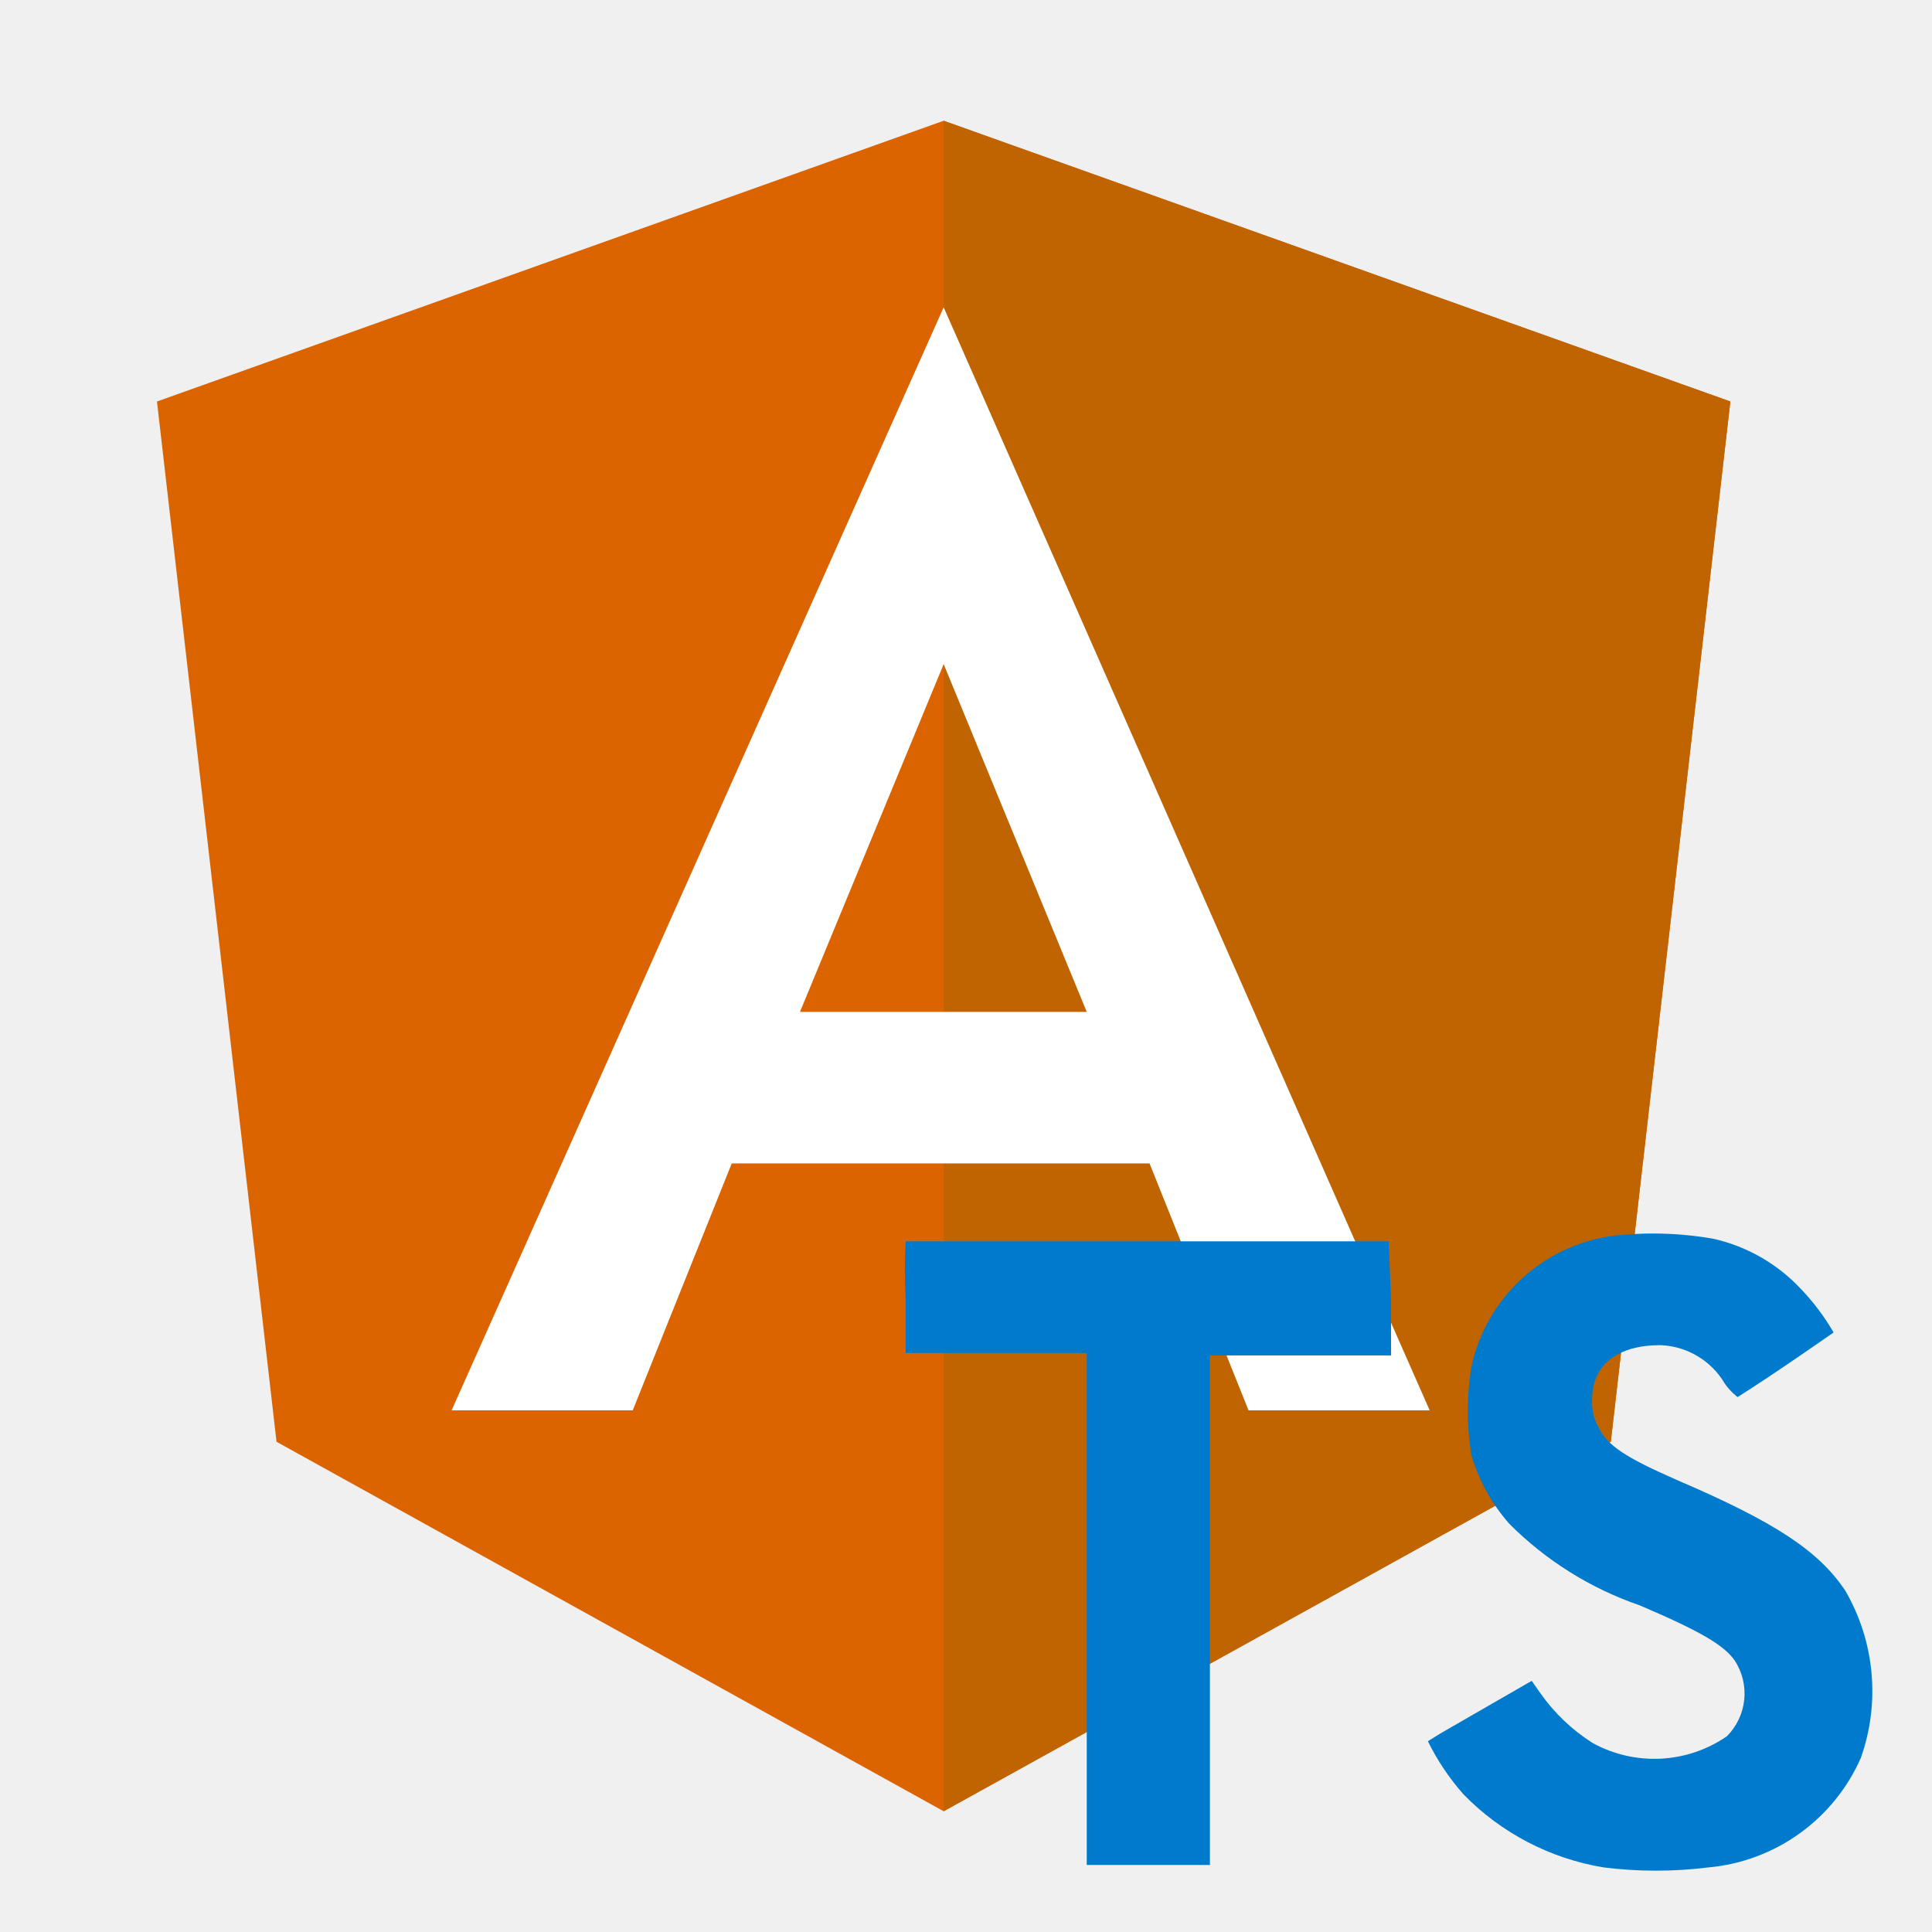
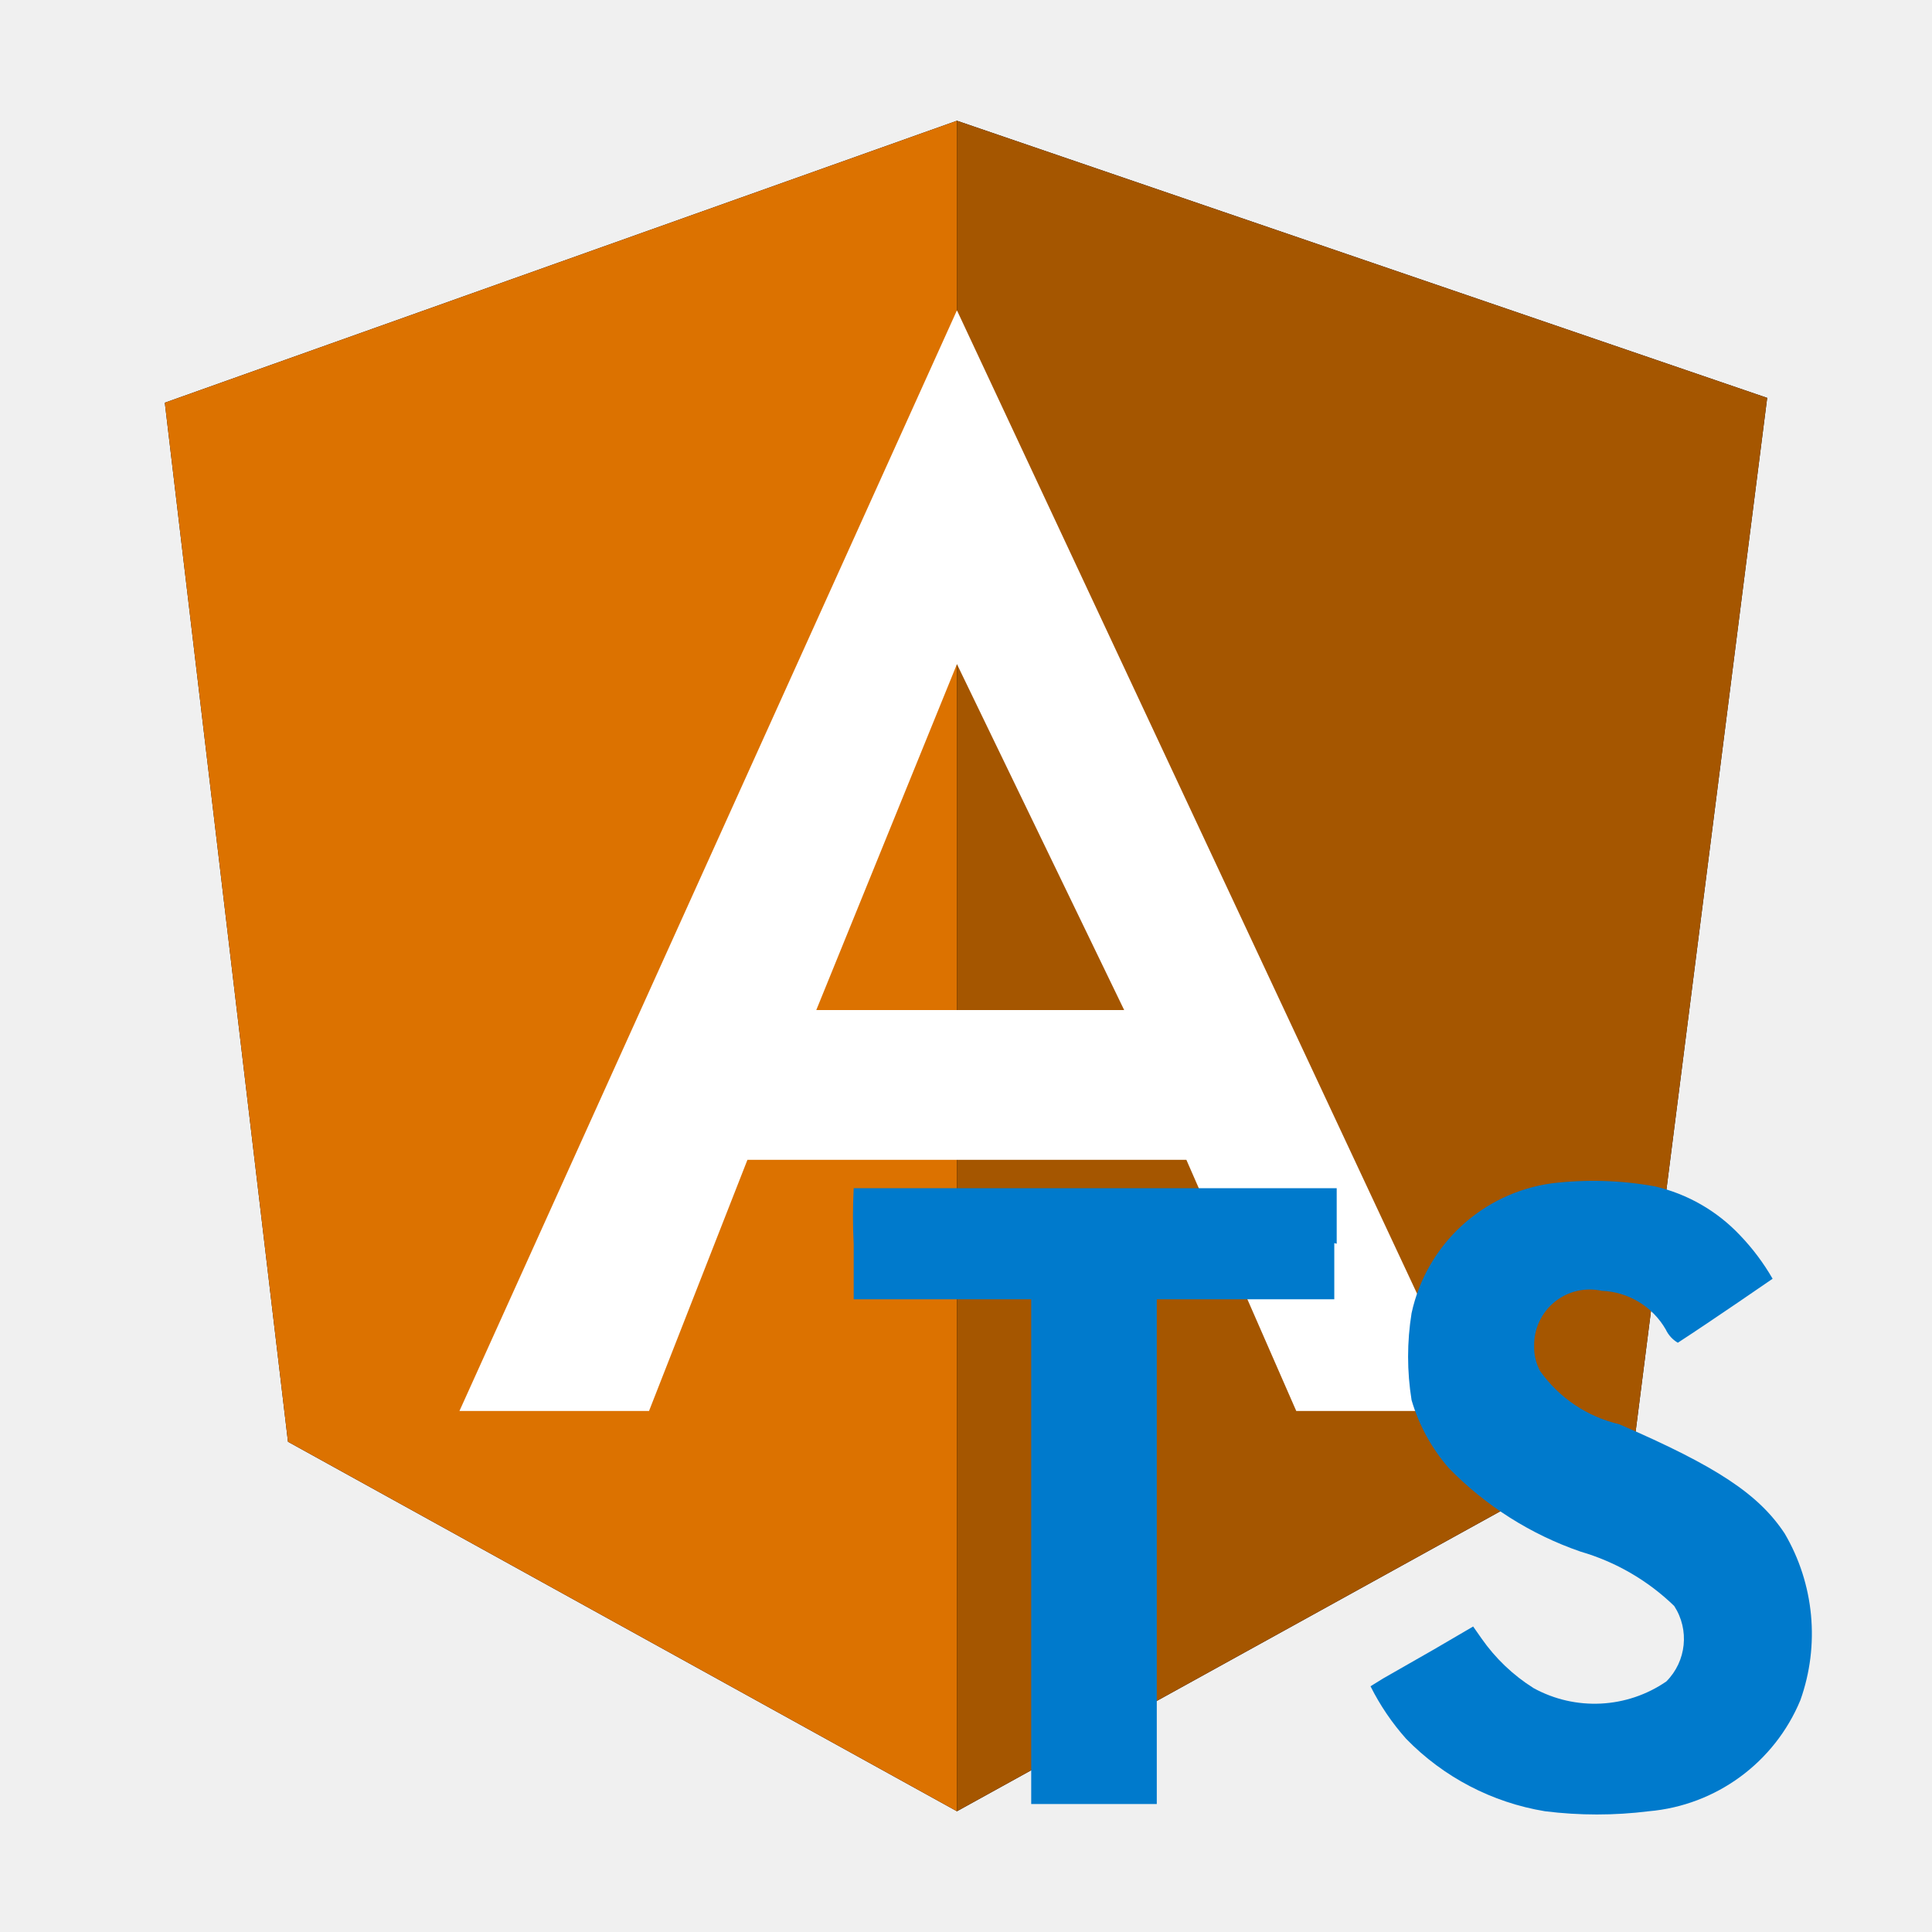
- <svg xmlns="http://www.w3.org/2000/svg" viewBox="0 0 32 32">
-   <g id="ng2_pipe_ts">
-     <polygon points="15.63 2 15.63 2 15.63 2 2.6 6.65 4.58 23.88 15.63 30 15.63 30 15.63 30 26.68 23.88 28.66 6.65 15.63 2" style="fill:#db6300" />
-     <polygon points="15.63 2 15.63 5.11 15.63 5.09 15.63 19.28 15.63 19.28 15.63 30 15.63 30 26.68 23.88 28.66 6.65 15.63 2" style="fill:#bf6400" />
-     <path d="M15.63,5.09,7.48,23.36h3l1.64-4.09h6.92l1.64,4.09h3L15.63,5.09ZM18,16.76H13.25L15.63,11Z" style="fill:#fff" />
-     <path d="M28.39,20.52a2.84,2.84,0,0,1,1.43.82,3.76,3.76,0,0,1,.55.73s-1,.7-1.59,1.07c0,0-.11-.08-.21-.22a1.29,1.29,0,0,0-1.07-.64c-.69,0-1.14.31-1.13.92a.84.84,0,0,0,.1.43c.15.31.43.5,1.32.89,1.63.7,2.33,1.17,2.77,1.82a3.31,3.31,0,0,1,.26,2.78,3.06,3.06,0,0,1-2.52,1.81,7,7,0,0,1-1.74,0,4.19,4.19,0,0,1-2.32-1.21,4,4,0,0,1-.59-.88l.21-.13.85-.49.66-.38.14.2a3.06,3.06,0,0,0,.87.83,2.12,2.12,0,0,0,2.22-.11,1,1,0,0,0,.13-1.26c-.18-.25-.54-.47-1.57-.91A5.64,5.64,0,0,1,25,25.24a3,3,0,0,1-.63-1.14,4.57,4.57,0,0,1,0-1.46,2.78,2.78,0,0,1,2.34-2.17A5.78,5.78,0,0,1,28.39,20.52Zm-5.35,1v.93h-3v8.44H18V22.41H15V21.5a9,9,0,0,1,0-.94s1.82,0,4,0h4Z" style="fill:#007acc" />
+ <svg xmlns="http://www.w3.org/2000/svg" id="angular" viewBox="0 0 32 32">
+   <polygon points="2.73 6.67 15.85 2 29.27 6.59 27.08 23.8 15.85 30 4.77 23.88 2.73 6.67" />
+   <path d="M2.73,6.67L15.85,2V30L4.77,23.88Z" style="fill: #dc7200" />
+   <path d="M15.85,2L29.27,6.59,27.08,23.8,15.85,30V2Z" style="fill: #a55600" />
+   <path id="A" d="M15.85,5.14l8.53,18.23H21.47l-1.82-4.16H15.85V16.73h2.77L15.85,11l-2.33,5.73h2.33v2.48H12.38l-1.63,4.16H7.61Z" style="fill: #fff" />
+   <g id="official_ts" data-name="official ts">
+     <path d="M27.41,19.65a2.81,2.81,0,0,1,1.41.81,3.72,3.72,0,0,1,.54.72s-1,.69-1.57,1.06a0.5,0.5,0,0,1-.2-0.22,1.28,1.28,0,0,0-1.06-.64,0.92,0.92,0,0,0-1.12.91,0.83,0.83,0,0,0,.1.42,2.23,2.23,0,0,0,1.31.88c1.62,0.7,2.31,1.16,2.74,1.81a3.28,3.28,0,0,1,.26,2.76A3,3,0,0,1,27.31,30a6.93,6.93,0,0,1-1.72,0,4.15,4.15,0,0,1-2.3-1.2,4,4,0,0,1-.59-0.87l0.21-.13,0.84-.48,0.65-.38,0.14,0.2a3,3,0,0,0,.86.82,2.1,2.1,0,0,0,2.2-.11,1,1,0,0,0,.13-1.25,3.72,3.72,0,0,0-1.55-.9A5.6,5.6,0,0,1,24,24.32a3,3,0,0,1-.62-1.13,4.53,4.53,0,0,1,0-1.44,2.76,2.76,0,0,1,2.32-2.15A5.73,5.73,0,0,1,27.41,19.65Z" style="fill: #007acc" />
+     <path d="M22.1,20.59v0.93H19.16v8.36H17.08V21.52H14.14V20.61a8.9,8.9,0,0,1,0-.93s1.8,0,4,0h4v0.92Z" style="fill: #007acc" />
  </g>
+   <rect width="32" height="32" style="fill: #fff;opacity: 0" />
</svg>
